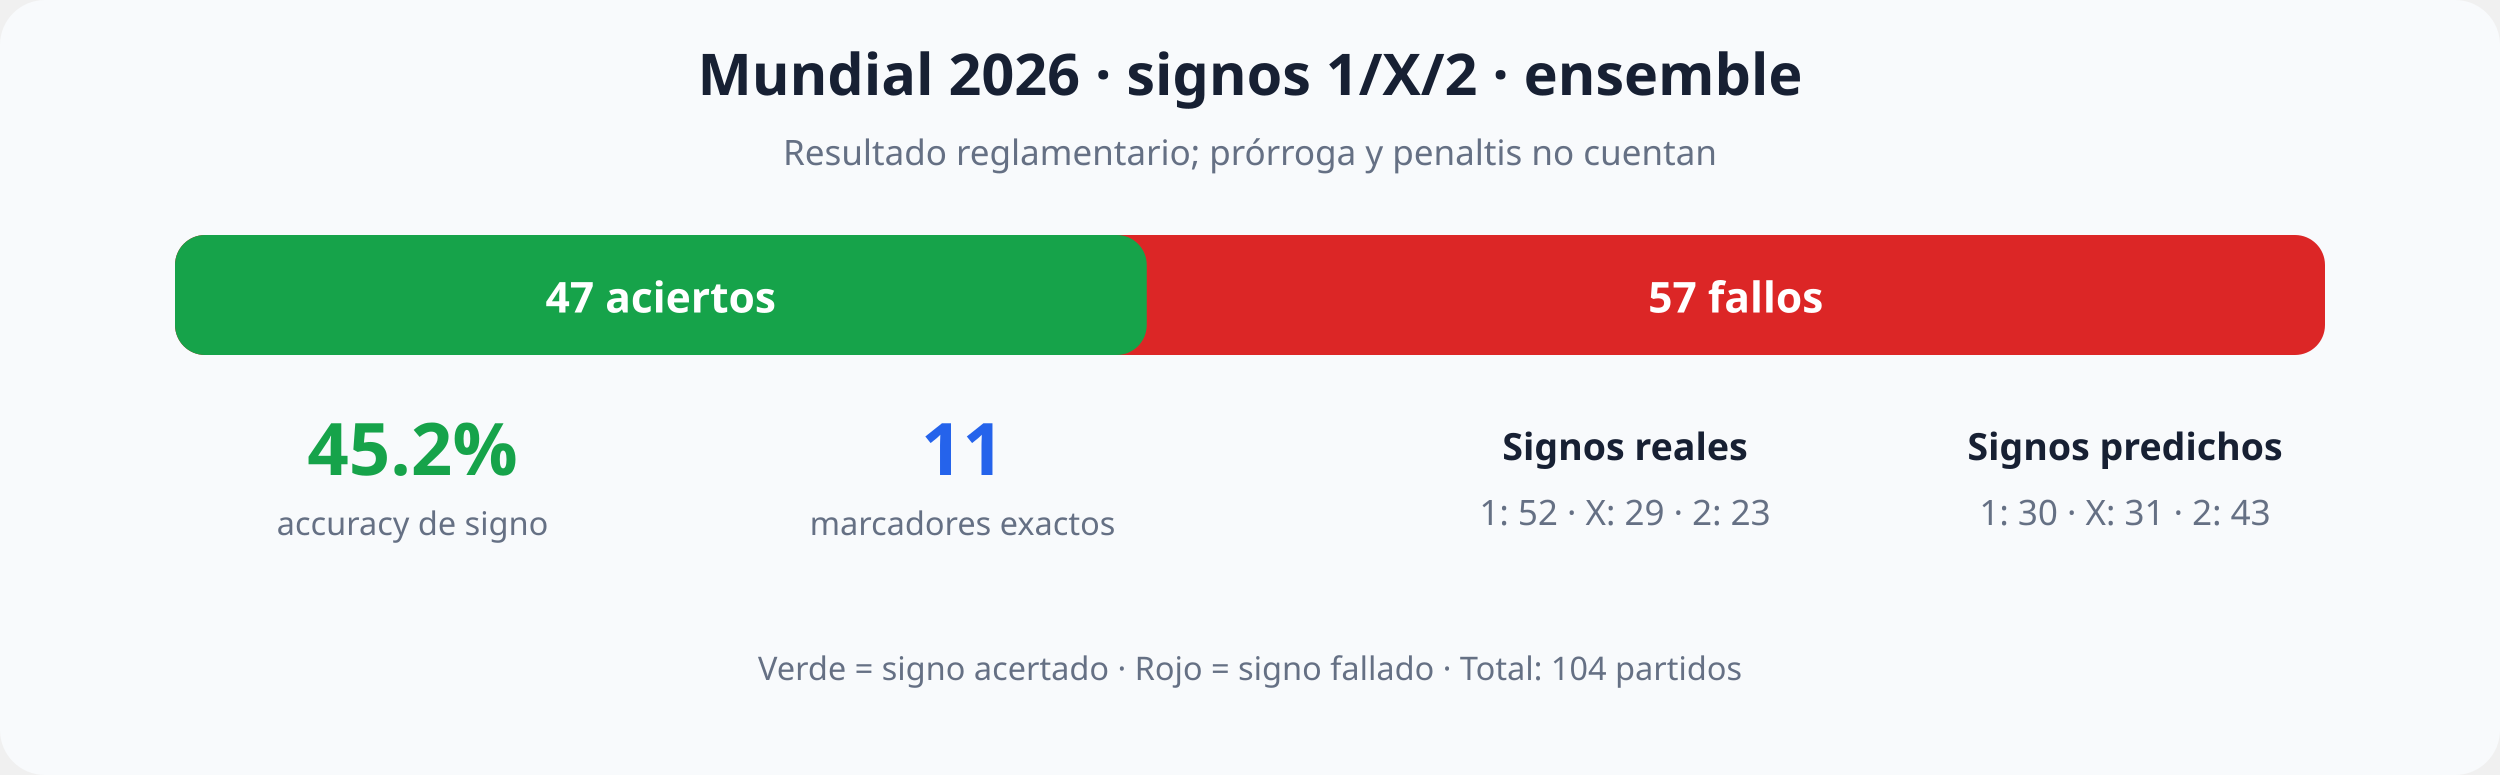
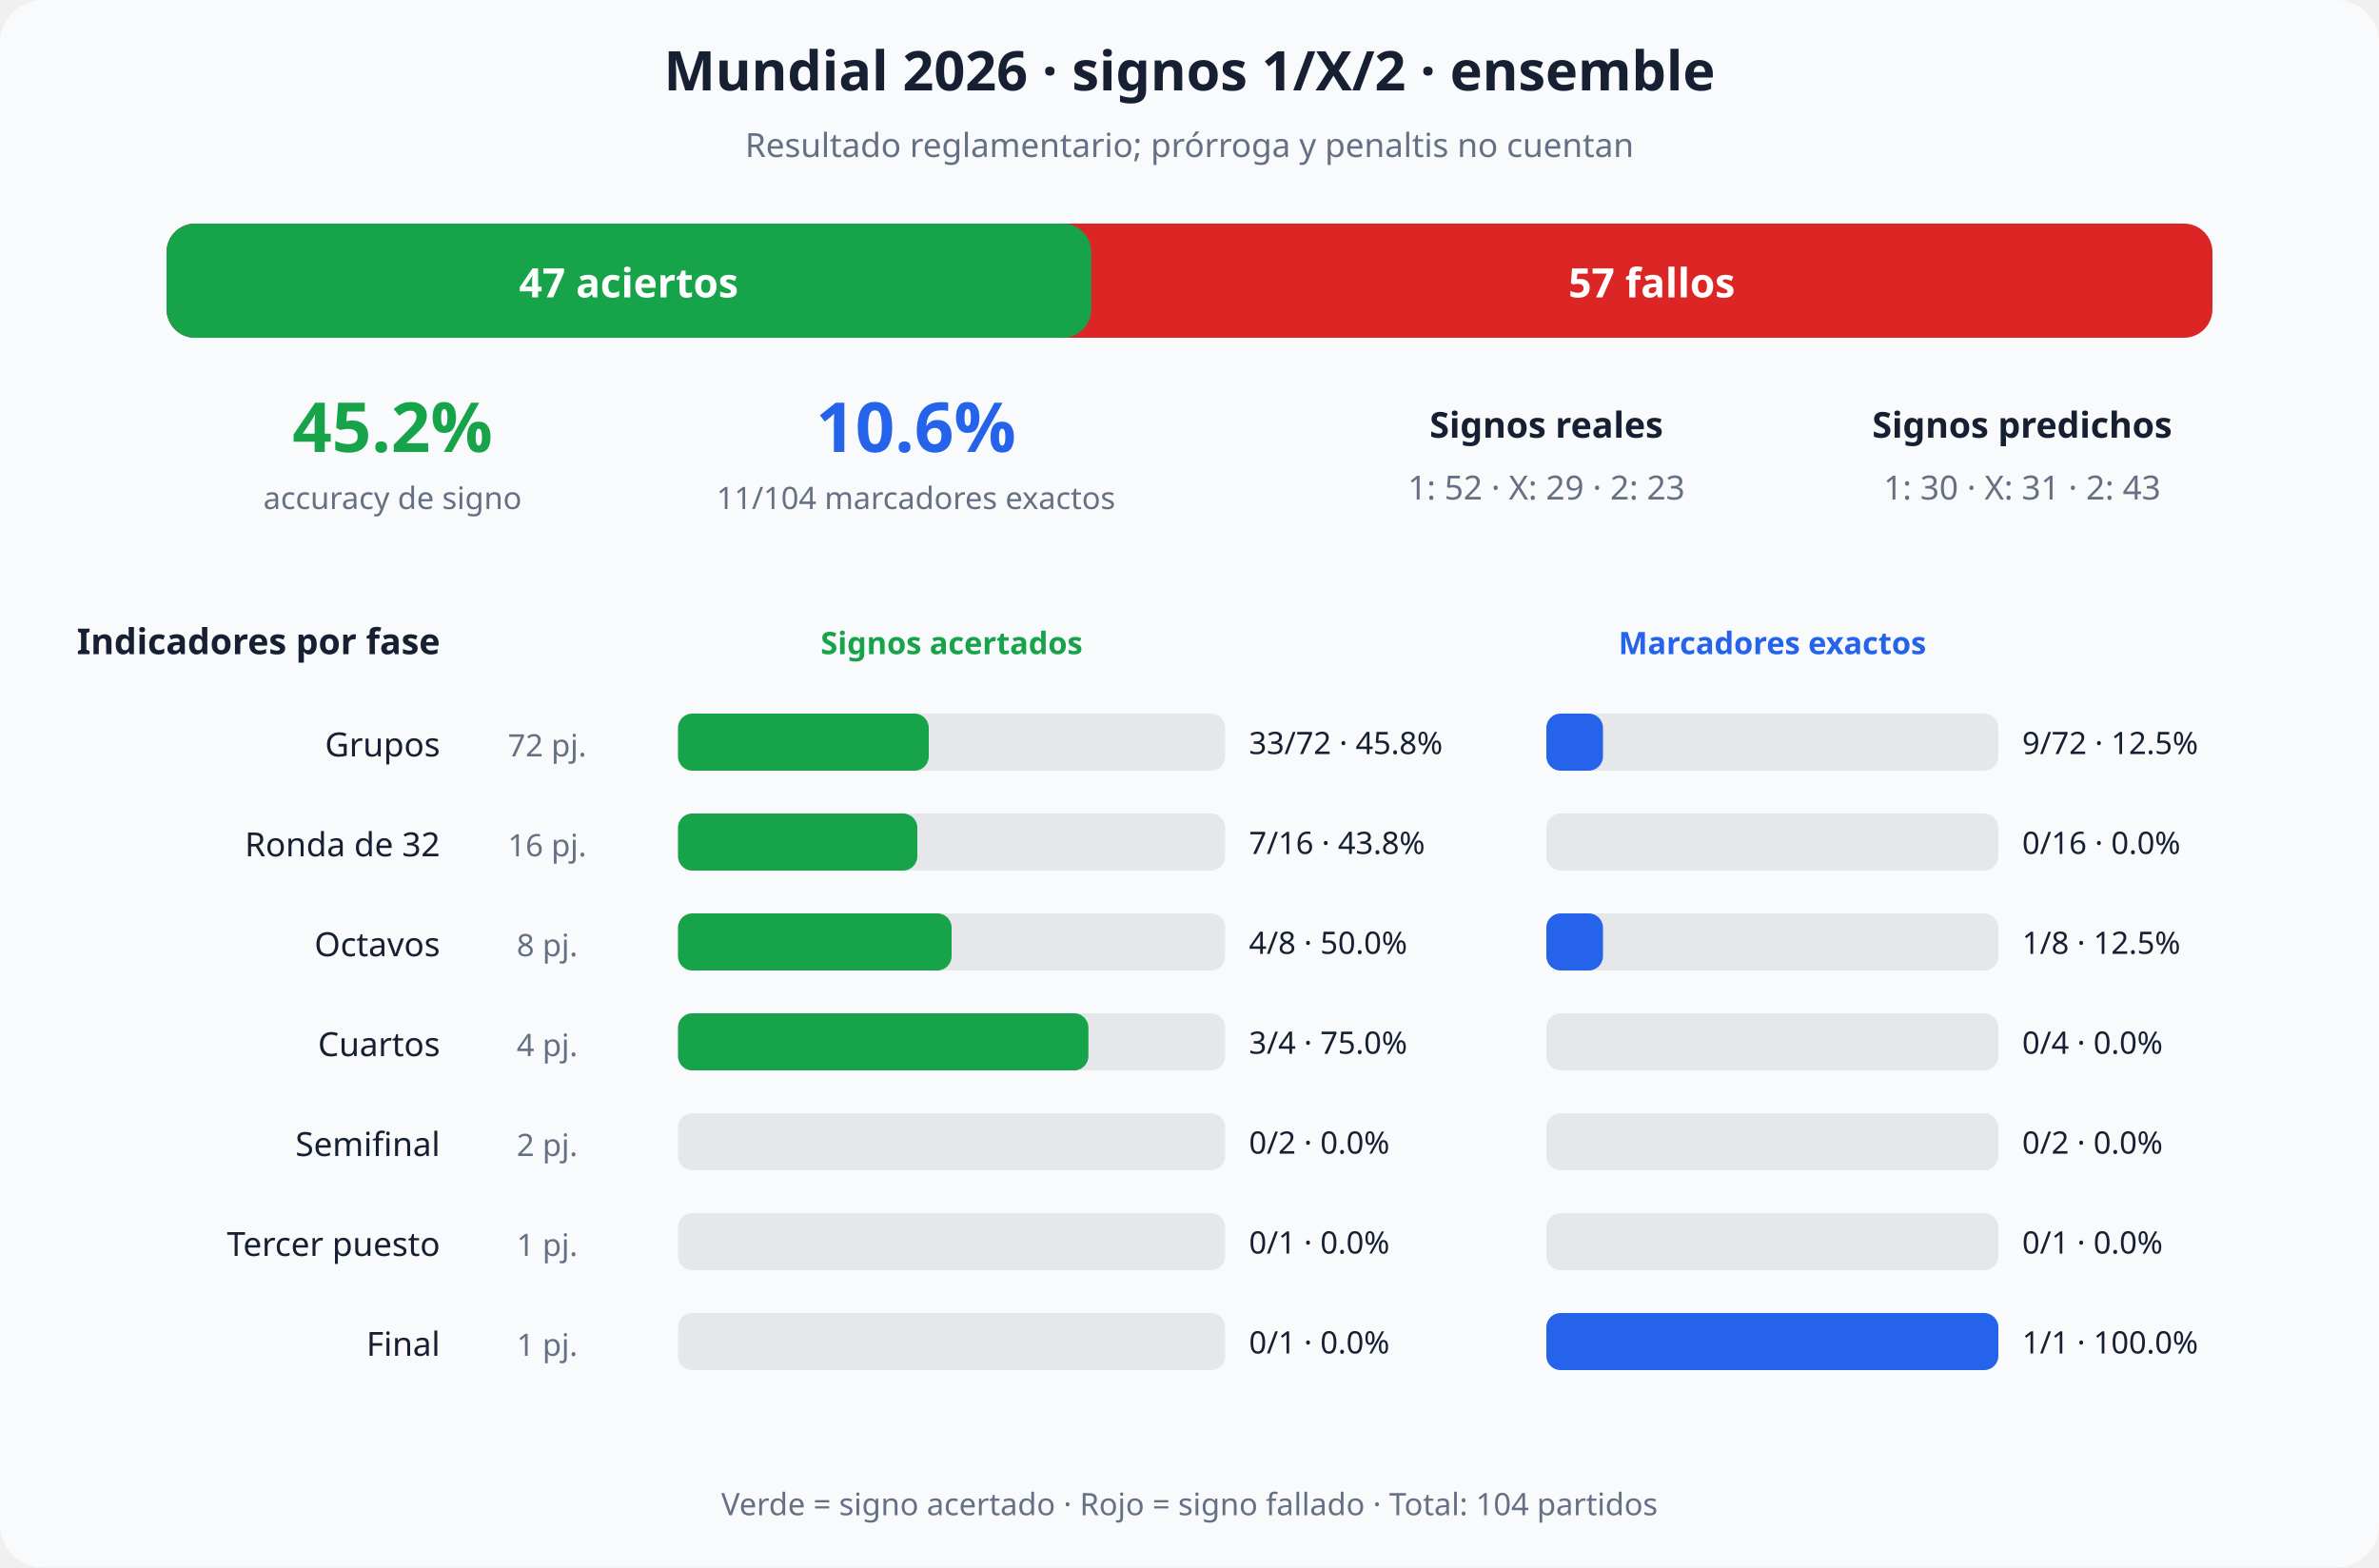
- <svg xmlns="http://www.w3.org/2000/svg" width="1000" height="310" viewBox="0 0 1000 310">
+ <svg xmlns="http://www.w3.org/2000/svg" width="1000" height="659" viewBox="0 0 1000 659">
  <rect width="100%" height="100%" rx="18" fill="#f8fafc" />
  <text x="500" y="38" text-anchor="middle" font-family="system-ui" font-size="23" font-weight="700" fill="#172033">Mundial 2026 · signos 1/X/2 · ensemble</text>
  <text x="500" y="66" text-anchor="middle" font-family="system-ui" font-size="14" fill="#657084">Resultado reglamentario; prórroga y penaltis no cuentan</text>
  <rect x="70" y="94" width="860" height="48" rx="12" fill="#dc2626" />
  <rect x="70" y="94" width="388.7" height="48" rx="12" fill="#16a34a" />
  <text x="264.3" y="125" text-anchor="middle" font-family="system-ui" font-size="17" font-weight="700" fill="white">47 aciertos</text>
  <text x="694.3" y="125" text-anchor="middle" font-family="system-ui" font-size="17" font-weight="700" fill="white">57 fallos</text>
  <text x="165" y="190" text-anchor="middle" font-family="system-ui" font-size="29" font-weight="800" fill="#16a34a">45.2%</text>
  <text x="165" y="214" text-anchor="middle" font-family="system-ui" font-size="13" fill="#657084">accuracy de signo</text>
-   <text x="385" y="190" text-anchor="middle" font-family="system-ui" font-size="29" font-weight="800" fill="#2563eb">11</text>
-   <text x="385" y="214" text-anchor="middle" font-family="system-ui" font-size="13" fill="#657084">marcadores exactos</text>
+   <text x="385" y="190" text-anchor="middle" font-family="system-ui" font-size="29" font-weight="800" fill="#2563eb">10.6%</text>
+   <text x="385" y="214" text-anchor="middle" font-family="system-ui" font-size="13" fill="#657084">11/104 marcadores exactos</text>
  <text x="650" y="184" text-anchor="middle" font-family="system-ui" font-size="15" font-weight="700" fill="#172033">Signos reales</text>
  <text x="650" y="210" text-anchor="middle" font-family="system-ui" font-size="14" fill="#657084">1: 52 · X: 29 · 2: 23</text>
  <text x="850" y="184" text-anchor="middle" font-family="system-ui" font-size="15" font-weight="700" fill="#172033">Signos predichos</text>
  <text x="850" y="210" text-anchor="middle" font-family="system-ui" font-size="14" fill="#657084">1: 30 · X: 31 · 2: 43</text>
-   <text x="500" y="272" text-anchor="middle" font-family="system-ui" font-size="13" fill="#657084">Verde = signo acertado · Rojo = signo fallado · Total: 104 partidos</text>
+   <text x="185" y="275" text-anchor="end" font-family="system-ui" font-size="15" font-weight="700" fill="#172033">Indicadores por fase</text>
+   <text x="400" y="275" text-anchor="middle" font-family="system-ui" font-size="13" font-weight="700" fill="#16a34a">Signos acertados</text>
+   <text x="745" y="275" text-anchor="middle" font-family="system-ui" font-size="13" font-weight="700" fill="#2563eb">Marcadores exactos</text>
+   <text x="185" y="318" text-anchor="end" font-family="system-ui" font-size="14" fill="#172033">Grupos</text>
+   <text x="230" y="318" text-anchor="middle" font-family="system-ui" font-size="13" fill="#657084">72 pj.</text>
+   <rect x="285" y="300" width="230" height="24" rx="6" fill="#e5e7eb" />
+   <rect x="285" y="300" width="105.4" height="24" rx="6" fill="#16a34a" />
+   <text x="525" y="317" font-family="system-ui" font-size="13" fill="#172033">33/72 · 45.8%</text>
+   <rect x="650" y="300" width="190" height="24" rx="6" fill="#e5e7eb" />
+   <rect x="650" y="300" width="23.8" height="24" rx="6" fill="#2563eb" />
+   <text x="850" y="317" font-family="system-ui" font-size="13" fill="#172033">9/72 · 12.5%</text>
+   <text x="185" y="360" text-anchor="end" font-family="system-ui" font-size="14" fill="#172033">Ronda de 32</text>
+   <text x="230" y="360" text-anchor="middle" font-family="system-ui" font-size="13" fill="#657084">16 pj.</text>
+   <rect x="285" y="342" width="230" height="24" rx="6" fill="#e5e7eb" />
+   <rect x="285" y="342" width="100.6" height="24" rx="6" fill="#16a34a" />
+   <text x="525" y="359" font-family="system-ui" font-size="13" fill="#172033">7/16 · 43.8%</text>
+   <rect x="650" y="342" width="190" height="24" rx="6" fill="#e5e7eb" />
+   <rect x="650" y="342" width="0.0" height="24" rx="6" fill="#2563eb" />
+   <text x="850" y="359" font-family="system-ui" font-size="13" fill="#172033">0/16 · 0.0%</text>
+   <text x="185" y="402" text-anchor="end" font-family="system-ui" font-size="14" fill="#172033">Octavos</text>
+   <text x="230" y="402" text-anchor="middle" font-family="system-ui" font-size="13" fill="#657084">8 pj.</text>
+   <rect x="285" y="384" width="230" height="24" rx="6" fill="#e5e7eb" />
+   <rect x="285" y="384" width="115.0" height="24" rx="6" fill="#16a34a" />
+   <text x="525" y="401" font-family="system-ui" font-size="13" fill="#172033">4/8 · 50.0%</text>
+   <rect x="650" y="384" width="190" height="24" rx="6" fill="#e5e7eb" />
+   <rect x="650" y="384" width="23.8" height="24" rx="6" fill="#2563eb" />
+   <text x="850" y="401" font-family="system-ui" font-size="13" fill="#172033">1/8 · 12.5%</text>
+   <text x="185" y="444" text-anchor="end" font-family="system-ui" font-size="14" fill="#172033">Cuartos</text>
+   <text x="230" y="444" text-anchor="middle" font-family="system-ui" font-size="13" fill="#657084">4 pj.</text>
+   <rect x="285" y="426" width="230" height="24" rx="6" fill="#e5e7eb" />
+   <rect x="285" y="426" width="172.5" height="24" rx="6" fill="#16a34a" />
+   <text x="525" y="443" font-family="system-ui" font-size="13" fill="#172033">3/4 · 75.0%</text>
+   <rect x="650" y="426" width="190" height="24" rx="6" fill="#e5e7eb" />
+   <rect x="650" y="426" width="0.0" height="24" rx="6" fill="#2563eb" />
+   <text x="850" y="443" font-family="system-ui" font-size="13" fill="#172033">0/4 · 0.0%</text>
+   <text x="185" y="486" text-anchor="end" font-family="system-ui" font-size="14" fill="#172033">Semifinal</text>
+   <text x="230" y="486" text-anchor="middle" font-family="system-ui" font-size="13" fill="#657084">2 pj.</text>
+   <rect x="285" y="468" width="230" height="24" rx="6" fill="#e5e7eb" />
+   <rect x="285" y="468" width="0.0" height="24" rx="6" fill="#16a34a" />
+   <text x="525" y="485" font-family="system-ui" font-size="13" fill="#172033">0/2 · 0.0%</text>
+   <rect x="650" y="468" width="190" height="24" rx="6" fill="#e5e7eb" />
+   <rect x="650" y="468" width="0.0" height="24" rx="6" fill="#2563eb" />
+   <text x="850" y="485" font-family="system-ui" font-size="13" fill="#172033">0/2 · 0.0%</text>
+   <text x="185" y="528" text-anchor="end" font-family="system-ui" font-size="14" fill="#172033">Tercer puesto</text>
+   <text x="230" y="528" text-anchor="middle" font-family="system-ui" font-size="13" fill="#657084">1 pj.</text>
+   <rect x="285" y="510" width="230" height="24" rx="6" fill="#e5e7eb" />
+   <rect x="285" y="510" width="0.0" height="24" rx="6" fill="#16a34a" />
+   <text x="525" y="527" font-family="system-ui" font-size="13" fill="#172033">0/1 · 0.0%</text>
+   <rect x="650" y="510" width="190" height="24" rx="6" fill="#e5e7eb" />
+   <rect x="650" y="510" width="0.0" height="24" rx="6" fill="#2563eb" />
+   <text x="850" y="527" font-family="system-ui" font-size="13" fill="#172033">0/1 · 0.0%</text>
+   <text x="185" y="570" text-anchor="end" font-family="system-ui" font-size="14" fill="#172033">Final</text>
+   <text x="230" y="570" text-anchor="middle" font-family="system-ui" font-size="13" fill="#657084">1 pj.</text>
+   <rect x="285" y="552" width="230" height="24" rx="6" fill="#e5e7eb" />
+   <rect x="285" y="552" width="0.0" height="24" rx="6" fill="#16a34a" />
+   <text x="525" y="569" font-family="system-ui" font-size="13" fill="#172033">0/1 · 0.0%</text>
+   <rect x="650" y="552" width="190" height="24" rx="6" fill="#e5e7eb" />
+   <rect x="650" y="552" width="190.0" height="24" rx="6" fill="#2563eb" />
+   <text x="850" y="569" font-family="system-ui" font-size="13" fill="#172033">1/1 · 100.0%</text>
+   <text x="500" y="637" text-anchor="middle" font-family="system-ui" font-size="13" fill="#657084">Verde = signo acertado · Rojo = signo fallado · Total: 104 partidos</text>
</svg>
